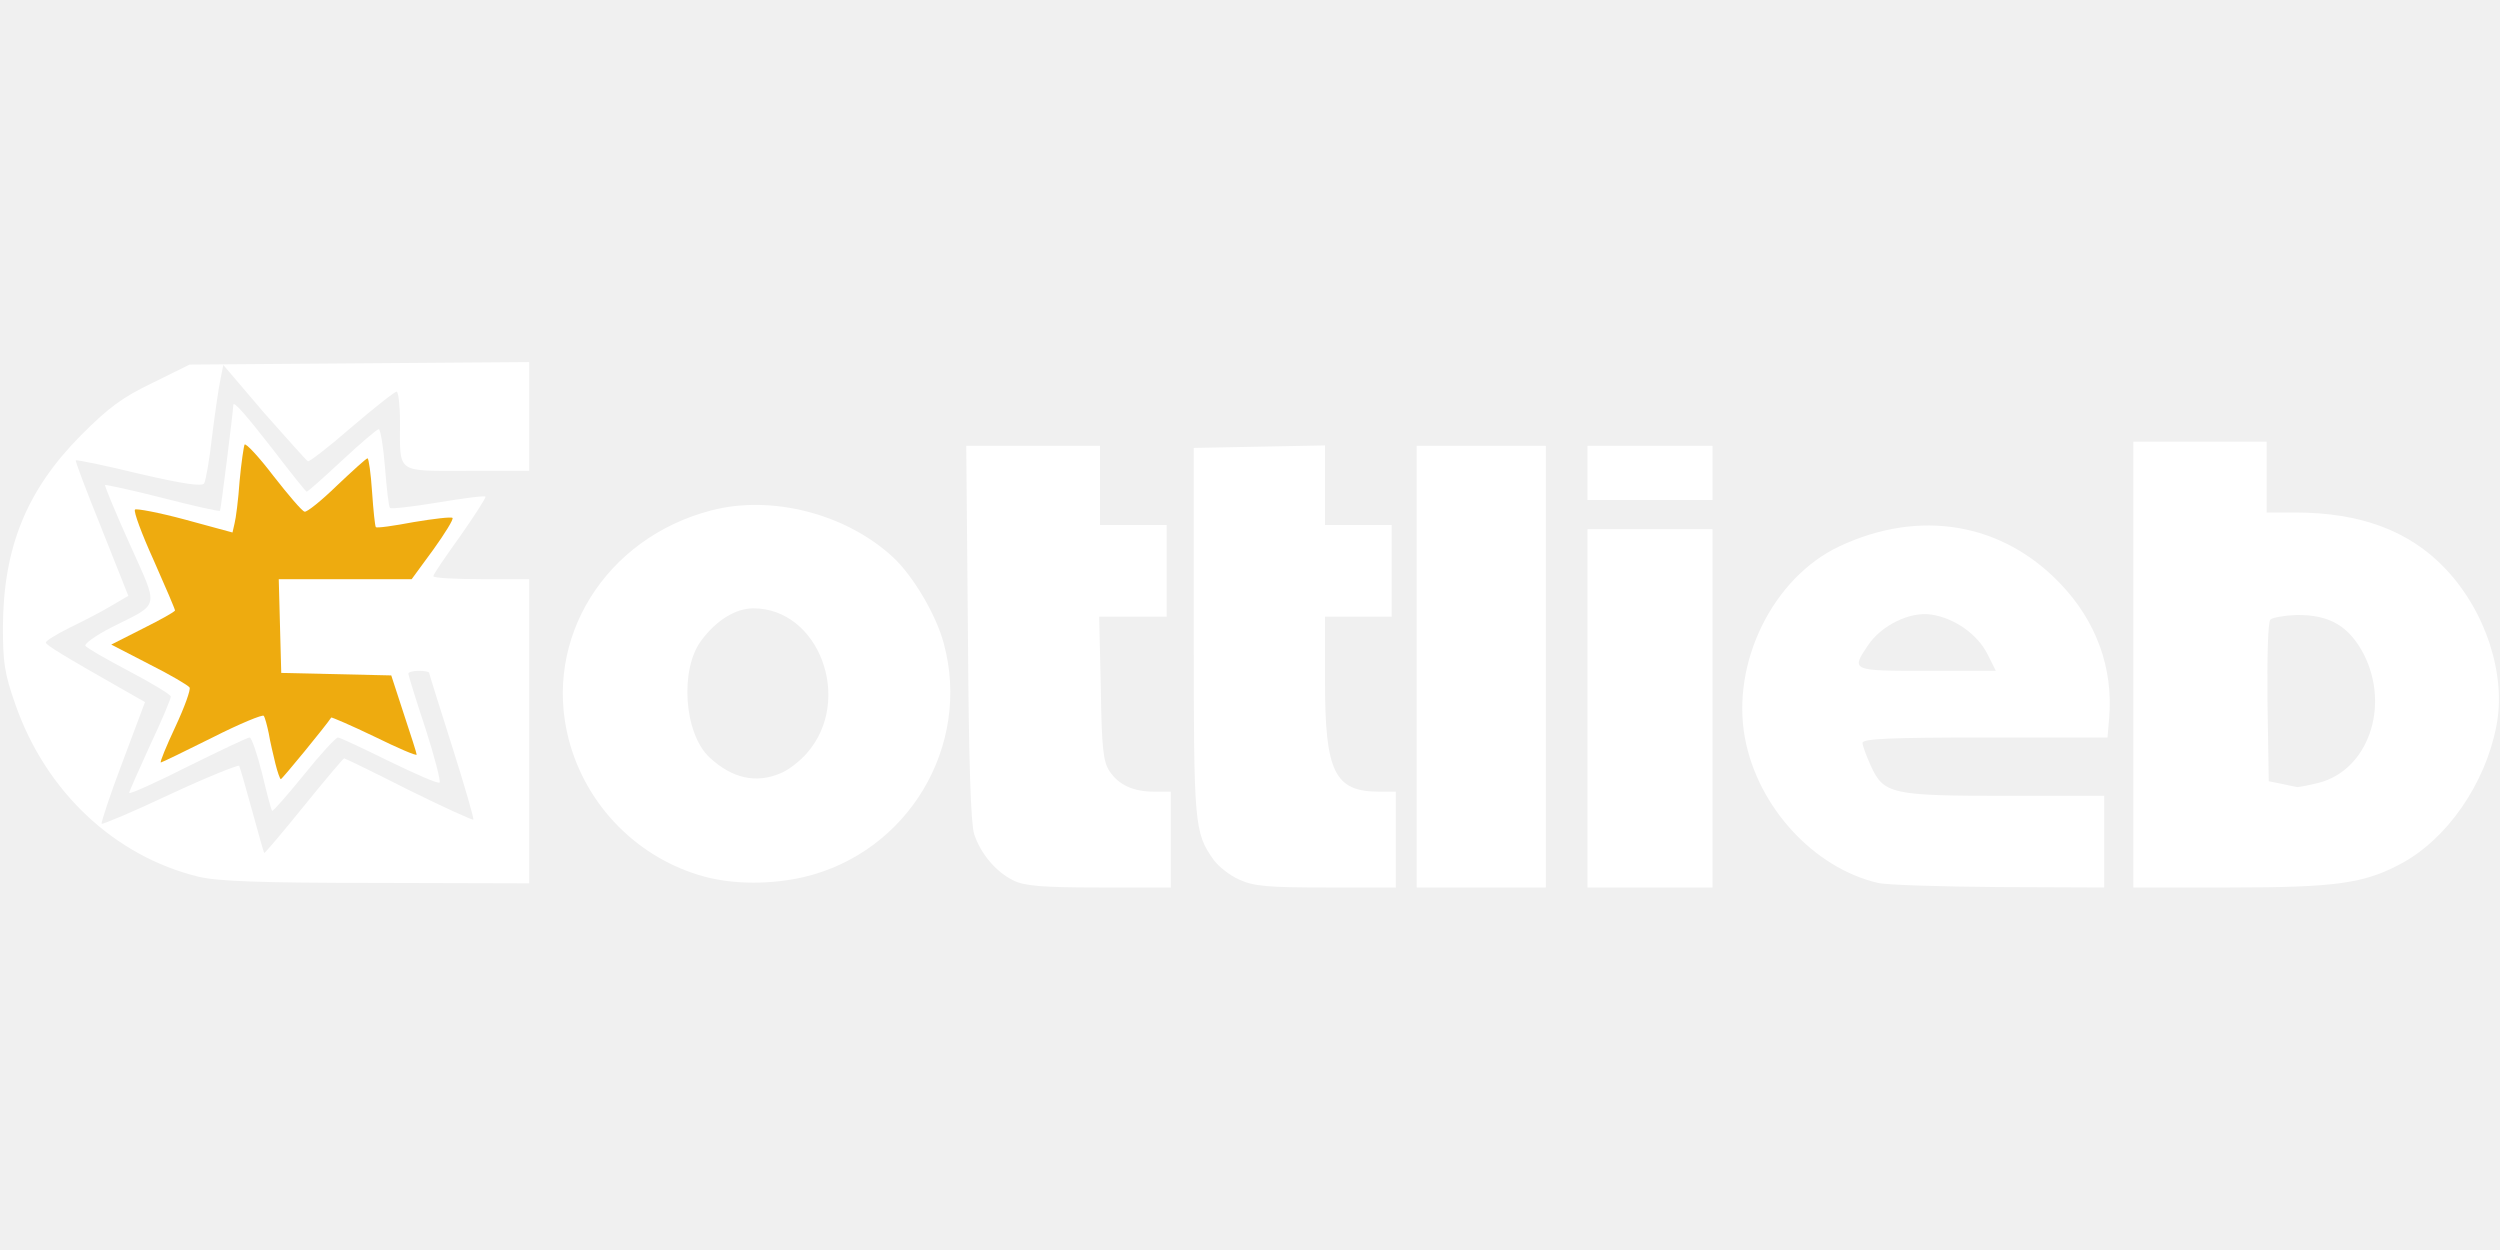
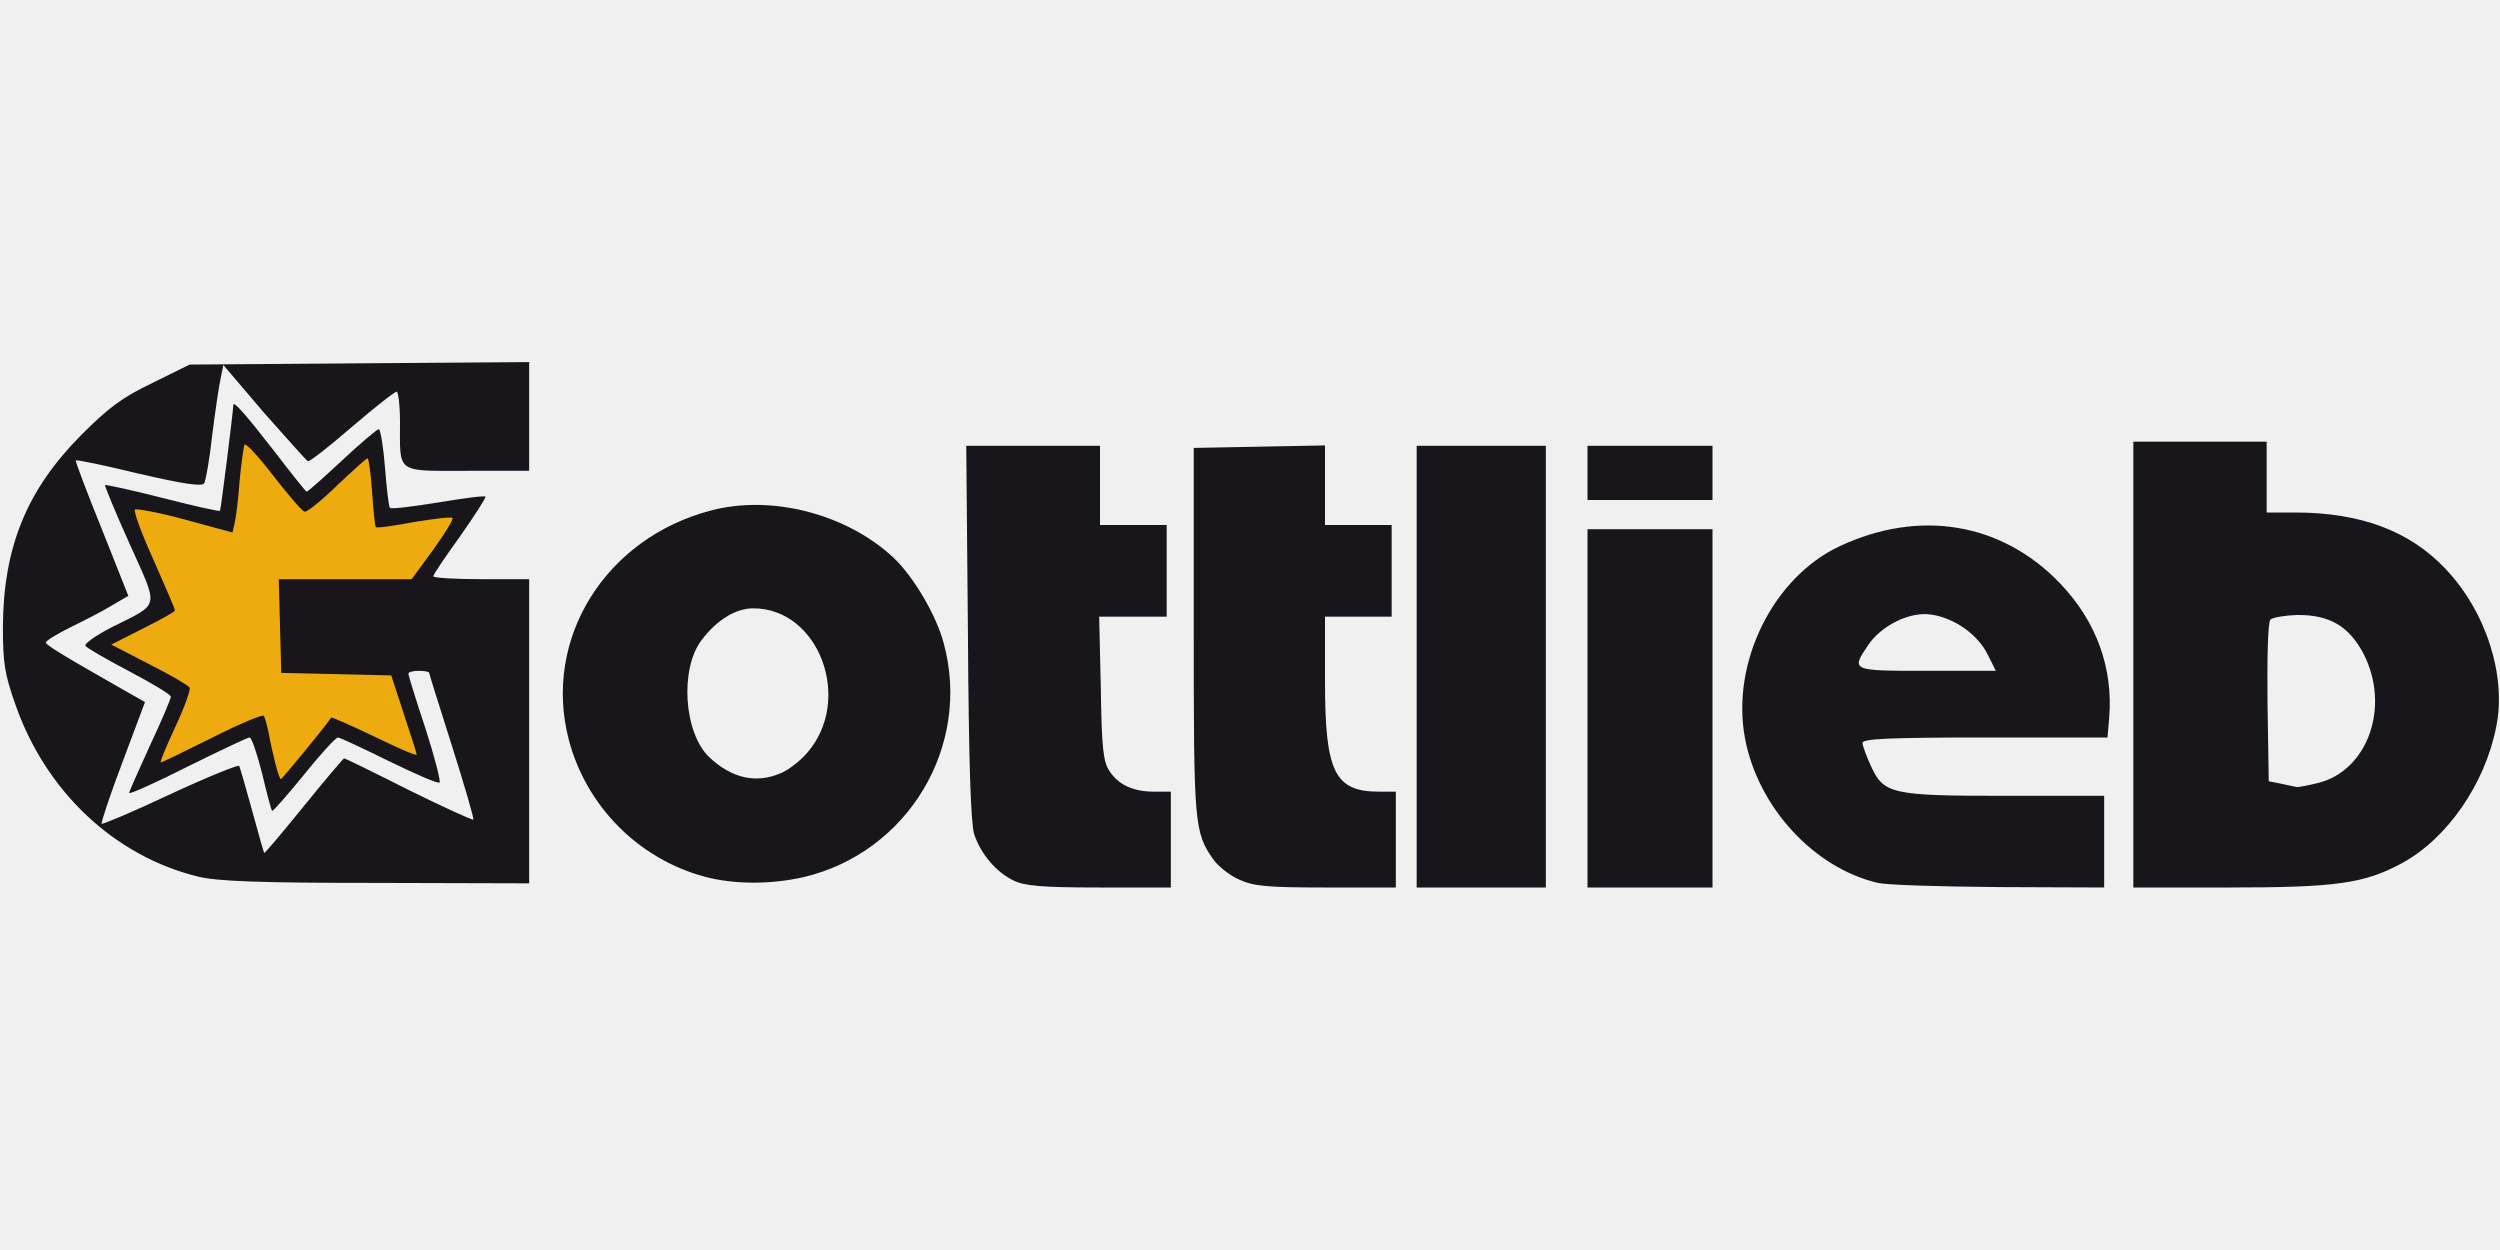
- <svg xmlns="http://www.w3.org/2000/svg" version="1.0" width="600px" height="300px" viewBox="0 0 6000 3000" preserveAspectRatio="xMidYMid meet" id="svg2397">
-   <defs id="defs2401" />
-   <g id="layer101" fill="#ffffff" stroke="none">
-     <path d="M2432 2113 c-41 -20 -78 -63 -94 -111 -8 -26 -13 -166 -15 -484 l-4 -448 160 0 161 0 0 95 0 95 80 0 80 0 0 110 0 110 -81 0 -81 0 4 173 c2 144 6 176 21 198 22 33 57 49 107 49 l40 0 0 115 0 115 -172 0 c-139 0 -180 -4 -206 -17z" id="path2375" />
-     <path d="M2974 2111 c-23 -10 -50 -32 -61 -47 -47 -66 -48 -84 -48 -549 l0 -440 158 -3 157 -3 0 96 0 95 80 0 80 0 0 110 0 110 -80 0 -80 0 0 155 c0 218 23 265 130 265 l40 0 0 115 0 115 -167 0 c-142 0 -174 -3 -209 -19z" id="path2377" />
-     <path d="M3400 1600 l0 -530 155 0 155 0 0 530 0 530 -155 0 -155 0 0 -530z" id="path2379" />
-     <path d="M3810 1700 l0 -430 150 0 150 0 0 430 0 430 -150 0 -150 0 0 -430z" id="path2381" />
-     <path d="M4507 2119 c-154 -36 -288 -182 -319 -347 -34 -181 67 -386 227 -461 192 -90 390 -57 530 90 86 90 127 202 117 322 l-4 47 -294 0 c-229 0 -294 3 -294 13 0 6 9 31 20 55 31 68 50 72 325 72 l235 0 0 110 0 110 -252 -1 c-139 -1 -270 -5 -291 -10z m263 -549 c-24 -48 -80 -87 -135 -95 -51 -8 -120 26 -152 74 -41 61 -40 61 142 61 l165 0 -20 -40z" id="path2383" />
-     <path d="M5120 1595 l0 -535 160 0 160 0 0 85 0 85 68 0 c157 0 275 44 361 135 97 102 147 256 122 379 -27 138 -118 269 -227 328 -89 48 -156 58 -411 58 l-233 0 0 -535z m444 284 c119 -30 173 -183 109 -309 -35 -67 -82 -95 -161 -94 -29 1 -58 6 -63 11 -6 6 -8 87 -7 199 l3 189 30 6 c17 4 34 7 38 8 5 0 27 -4 51 -10z" id="path2385" />
-     <path d="M476 2104 c-201 -49 -366 -204 -439 -413 -26 -74 -30 -100 -30 -186 1 -192 57 -329 188 -461 66 -66 98 -90 171 -125 l89 -44 408 -3 407 -3 0 131 0 130 -149 0 c-172 0 -161 8 -161 -117 0 -40 -4 -73 -8 -73 -5 0 -53 38 -108 85 -54 47 -102 84 -105 82 -3 -1 -50 -54 -105 -116 l-98 -115 -7 35 c-4 18 -13 80 -20 136 -6 55 -15 106 -19 113 -5 8 -48 2 -156 -23 -82 -20 -150 -34 -152 -32 -2 1 26 75 62 164 l64 161 -41 24 c-23 14 -68 37 -99 52 -32 16 -58 32 -58 36 0 6 41 31 187 114 l51 29 -54 144 c-30 79 -52 146 -50 148 2 2 76 -29 165 -71 88 -41 163 -71 165 -68 2 4 16 52 31 107 15 55 28 101 29 102 1 2 44 -49 95 -112 51 -63 95 -115 97 -115 2 0 72 34 155 76 83 41 153 73 155 71 2 -2 -21 -81 -51 -176 -30 -94 -55 -174 -55 -176 0 -3 -11 -5 -25 -5 -14 0 -25 3 -25 7 0 3 18 62 41 131 22 68 37 127 34 130 -3 4 -57 -20 -121 -51 -63 -31 -118 -57 -123 -57 -5 0 -42 40 -82 90 -40 49 -74 88 -76 86 -2 -2 -13 -43 -24 -90 -12 -47 -25 -86 -30 -86 -5 0 -72 32 -149 70 -77 39 -140 67 -140 63 0 -3 23 -55 50 -114 28 -59 50 -112 50 -117 0 -5 -45 -32 -100 -61 -55 -29 -102 -56 -105 -61 -3 -5 25 -25 62 -44 119 -60 115 -42 44 -201 -34 -75 -60 -139 -59 -141 2 -1 64 12 138 31 74 19 136 33 138 31 2 -2 31 -234 32 -254 0 -11 29 22 96 108 42 55 78 100 80 100 3 0 41 -34 85 -75 44 -41 84 -75 88 -75 4 0 11 41 15 92 4 51 9 95 12 97 3 3 54 -3 115 -13 60 -10 112 -17 114 -14 2 2 -25 44 -60 94 -35 49 -65 92 -65 97 0 4 52 7 115 7 l115 0 0 365 0 365 -367 -1 c-281 0 -382 -4 -427 -15z" id="path2387" />
-     <path d="M1691 2104 c-159 -43 -284 -169 -326 -329 -63 -242 88 -484 342 -550 145 -38 324 8 437 113 48 45 103 138 121 206 67 247 -86 502 -336 561 -79 18 -167 18 -238 -1z m182 -248 c18 -7 47 -29 64 -49 111 -127 29 -347 -129 -347 -42 0 -88 28 -124 76 -53 69 -43 224 19 282 54 50 111 63 170 38z" id="path2389" />
-     <path d="M3810 1135 l0 -65 150 0 150 0 0 65 0 65 -150 0 -150 0 0 -65z" id="path2391" />
+ <svg xmlns="http://www.w3.org/2000/svg" version="1.0" width="600" height="300" viewBox="0 0 6000 3000">
+   <g fill="#18161a">
+     <path d="M2432 2113c-41-20-78-63-94-111-8-26-13-166-15-484l-4-448h321v190h160v220h-162l4 173c2 144 6 176 21 198 22 33 57 49 107 49h40v230h-172c-139 0-180-4-206-17zM2974 2111c-23-10-50-32-61-47-47-66-48-84-48-549v-440l158-3 157-3v191h160v220h-160v155c0 218 23 265 130 265h40v230h-167c-142 0-174-3-209-19zM3400 1600v-530h310v1060h-310v-530zM3810 1700v-430h300v860h-300v-430zM4507 2119c-154-36-288-182-319-347-34-181 67-386 227-461 192-90 390-57 530 90 86 90 127 202 117 322l-4 47h-294c-229 0-294 3-294 13 0 6 9 31 20 55 31 68 50 72 325 72h235v220l-252-1c-139-1-270-5-291-10zm263-549c-24-48-80-87-135-95-51-8-120 26-152 74-41 61-40 61 142 61h165l-20-40zM5120 1595v-535h320v170h68c157 0 275 44 361 135 97 102 147 256 122 379-27 138-118 269-227 328-89 48-156 58-411 58h-233v-535zm444 284c119-30 173-183 109-309-35-67-82-95-161-94-29 1-58 6-63 11-6 6-8 87-7 199l3 189 30 6c17 4 34 7 38 8 5 0 27-4 51-10zM476 2104c-201-49-366-204-439-413-26-74-30-100-30-186 1-192 57-329 188-461 66-66 98-90 171-125l89-44 408-3 407-3v261h-149c-172 0-161 8-161-117 0-40-4-73-8-73-5 0-53 38-108 85-54 47-102 84-105 82-3-1-50-54-105-116l-98-115-7 35c-4 18-13 80-20 136-6 55-15 106-19 113-5 8-48 2-156-23-82-20-150-34-152-32-2 1 26 75 62 164l64 161-41 24c-23 14-68 37-99 52-32 16-58 32-58 36 0 6 41 31 187 114l51 29-54 144c-30 79-52 146-50 148s76-29 165-71c88-41 163-71 165-68 2 4 16 52 31 107s28 101 29 102c1 2 44-49 95-112s95-115 97-115 72 34 155 76c83 41 153 73 155 71s-21-81-51-176c-30-94-55-174-55-176 0-3-11-5-25-5s-25 3-25 7c0 3 18 62 41 131 22 68 37 127 34 130-3 4-57-20-121-51-63-31-118-57-123-57s-42 40-82 90c-40 49-74 88-76 86s-13-43-24-90c-12-47-25-86-30-86s-72 32-149 70c-77 39-140 67-140 63 0-3 23-55 50-114 28-59 50-112 50-117s-45-32-100-61-102-56-105-61 25-25 62-44c119-60 115-42 44-201-34-75-60-139-59-141 2-1 64 12 138 31s136 33 138 31 31-234 32-254c0-11 29 22 96 108 42 55 78 100 80 100 3 0 41-34 85-75s84-75 88-75 11 41 15 92 9 95 12 97c3 3 54-3 115-13 60-10 112-17 114-14 2 2-25 44-60 94-35 49-65 92-65 97 0 4 52 7 115 7h115v730l-367-1c-281 0-382-4-427-15zM1691 2104c-159-43-284-169-326-329-63-242 88-484 342-550 145-38 324 8 437 113 48 45 103 138 121 206 67 247-86 502-336 561-79 18-167 18-238-1zm182-248c18-7 47-29 64-49 111-127 29-347-129-347-42 0-88 28-124 76-53 69-43 224 19 282 54 50 111 63 170 38zM3810 1135v-65h300v130h-300v-65z" />
  </g>
-   <g id="layer102" fill="#eeab0f" stroke="none">
-     <path d="M661 1833 c-5 -21 -13 -54 -16 -73 -4 -19 -9 -38 -12 -42 -2 -4 -58 19 -123 52 -66 33 -122 60 -124 60 -3 0 13 -39 35 -86 22 -47 37 -89 34 -94 -3 -5 -47 -31 -97 -56 l-91 -47 77 -39 c42 -21 76 -40 76 -43 0 -3 -23 -57 -51 -120 -29 -64 -49 -118 -45 -122 3 -3 57 7 120 24 l114 31 5 -22 c3 -11 9 -57 12 -101 4 -44 10 -84 12 -88 3 -4 34 29 69 75 36 46 69 85 75 86 5 2 40 -26 77 -62 38 -36 71 -66 74 -66 3 0 8 36 11 81 3 44 7 82 9 84 2 3 43 -3 91 -12 48 -8 90 -13 93 -10 3 3 -18 37 -46 76 l-52 71 -159 0 -160 0 3 113 3 112 132 3 132 3 30 92 c17 51 31 95 31 98 0 4 -46 -16 -101 -43 -56 -27 -103 -47 -104 -46 -13 20 -118 148 -121 148 -2 0 -8 -17 -13 -37z" id="path2394" />
-   </g>
+   <path d="M661 1833c-5-21-13-54-16-73-4-19-9-38-12-42-2-4-58 19-123 52-66 33-122 60-124 60-3 0 13-39 35-86s37-89 34-94-47-31-97-56l-91-47 77-39c42-21 76-40 76-43s-23-57-51-120c-29-64-49-118-45-122 3-3 57 7 120 24l114 31 5-22c3-11 9-57 12-101 4-44 10-84 12-88 3-4 34 29 69 75 36 46 69 85 75 86 5 2 40-26 77-62 38-36 71-66 74-66s8 36 11 81c3 44 7 82 9 84 2 3 43-3 91-12 48-8 90-13 93-10s-18 37-46 76l-52 71H669l3 113 3 112 132 3 132 3 30 92c17 51 31 95 31 98 0 4-46-16-101-43-56-27-103-47-104-46-13 20-118 148-121 148-2 0-8-17-13-37z" fill="#eeab0f" />
</svg>
